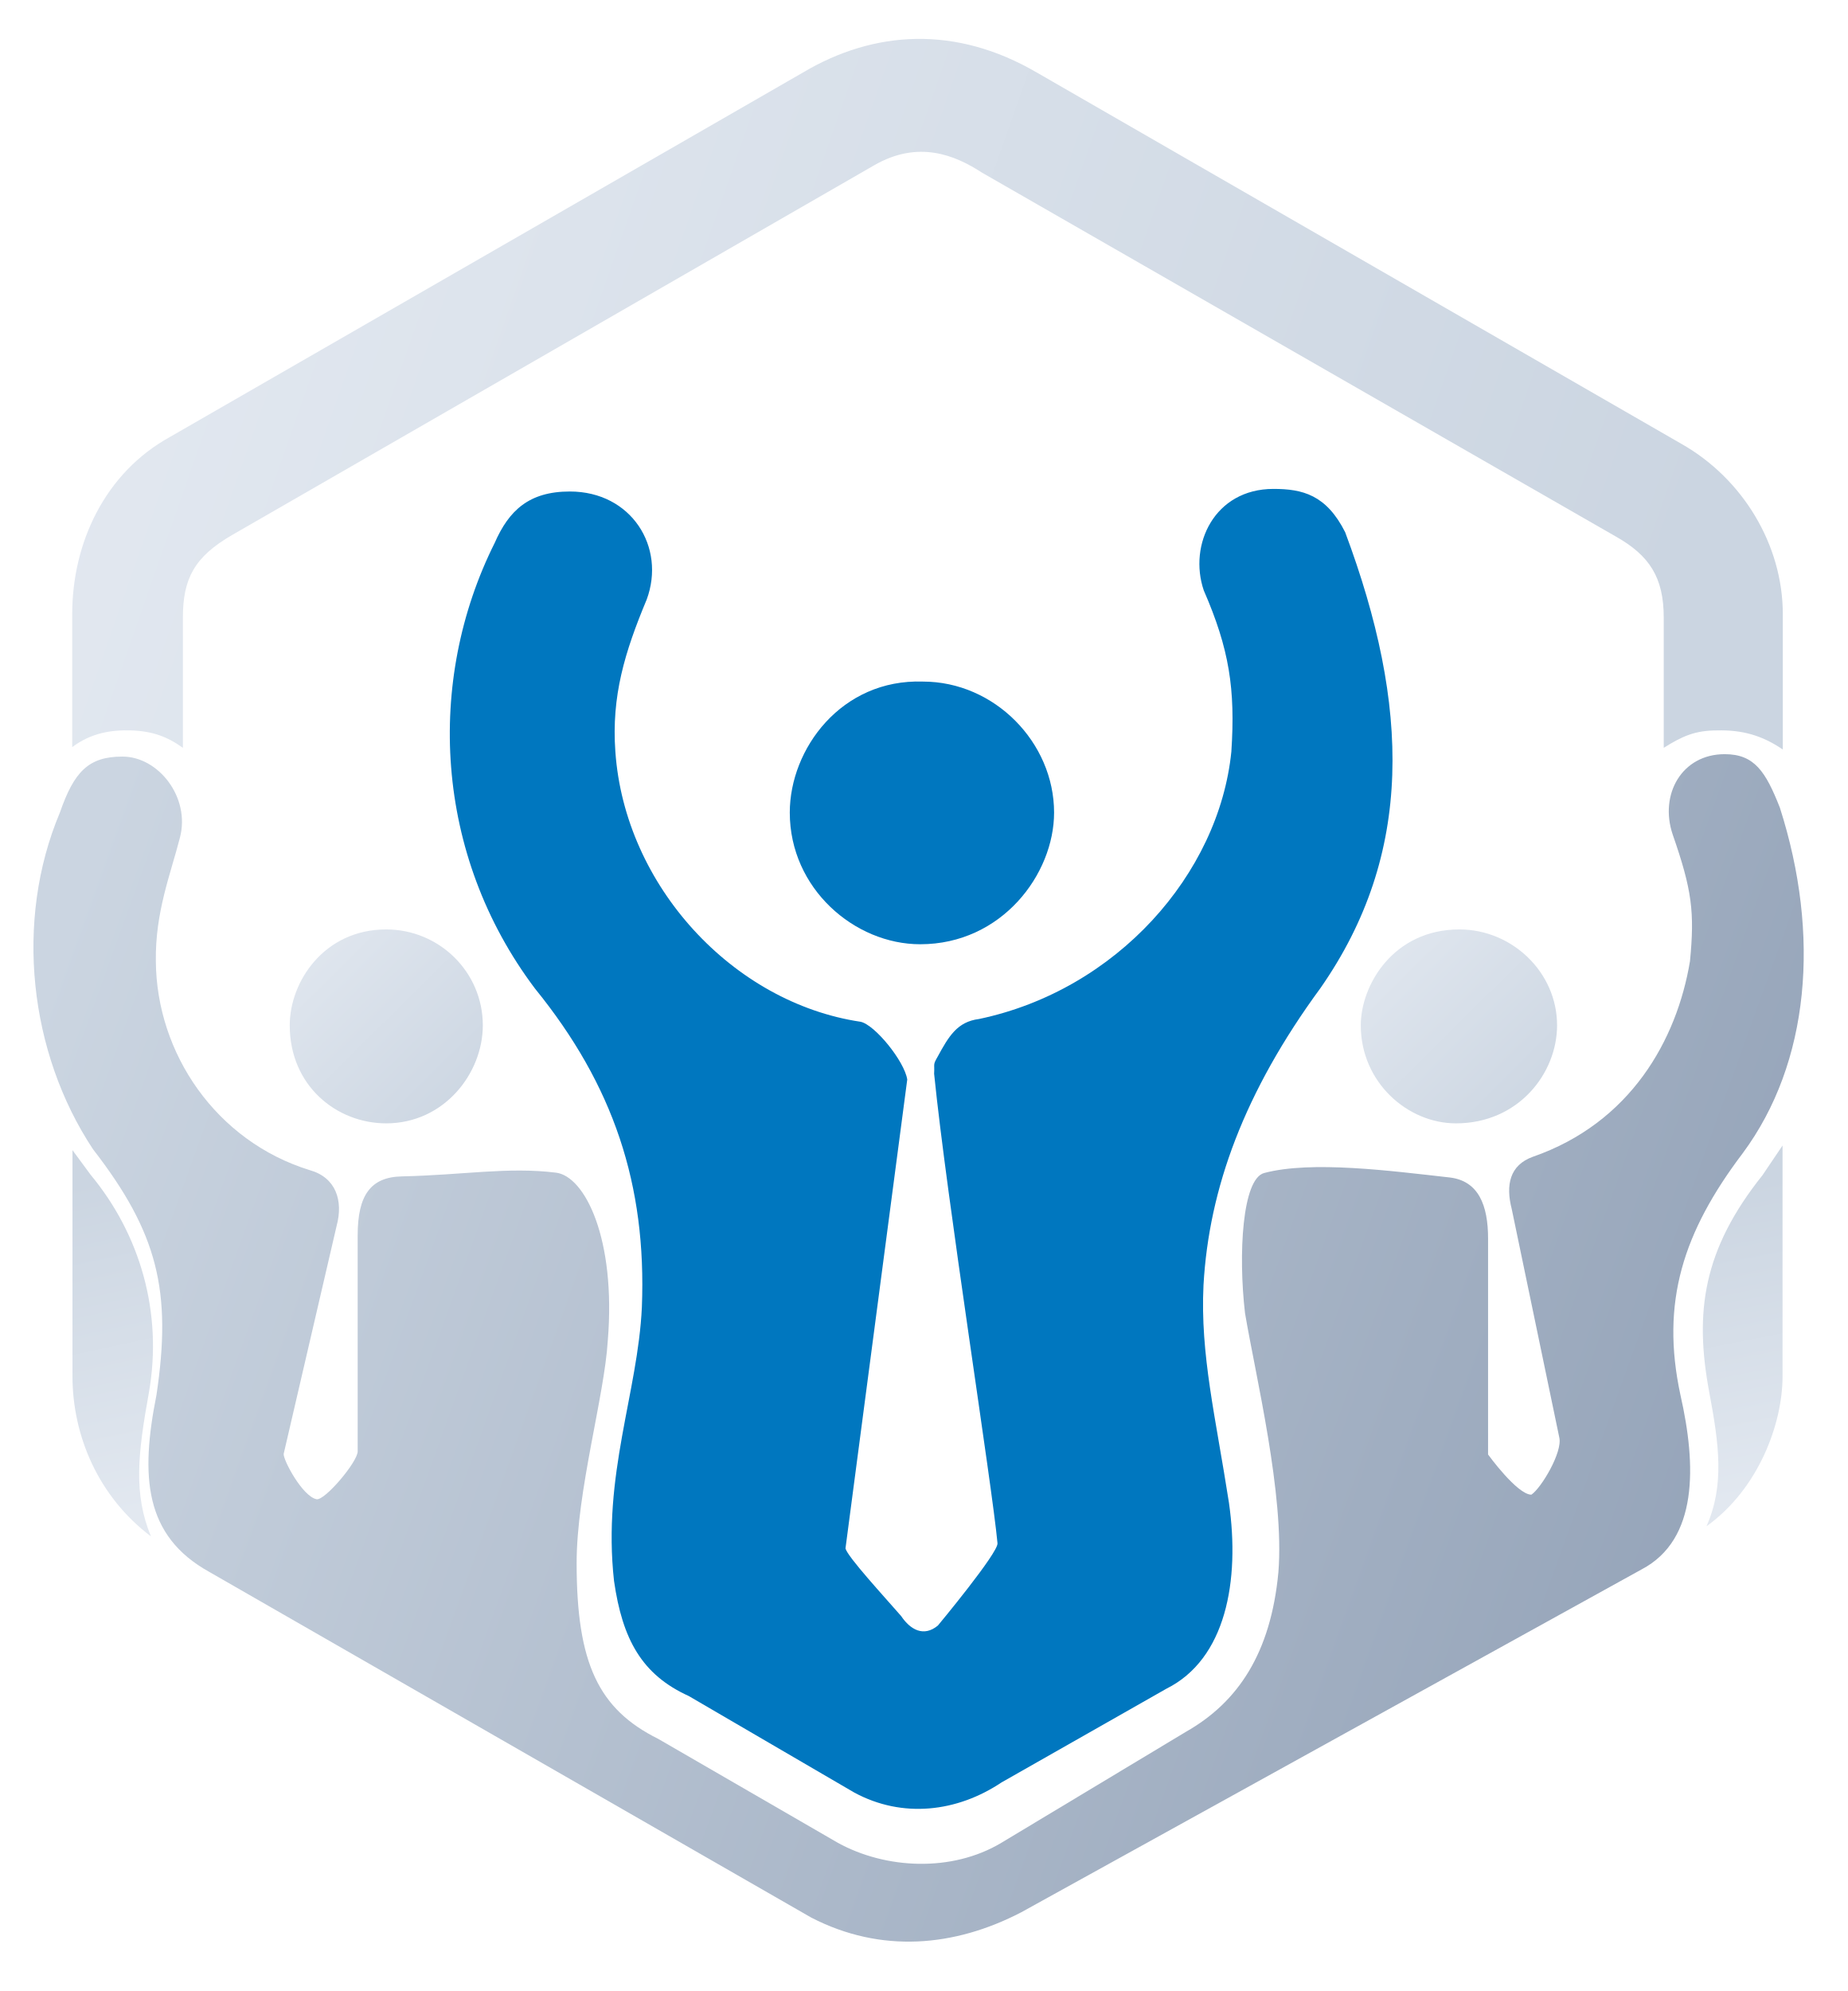
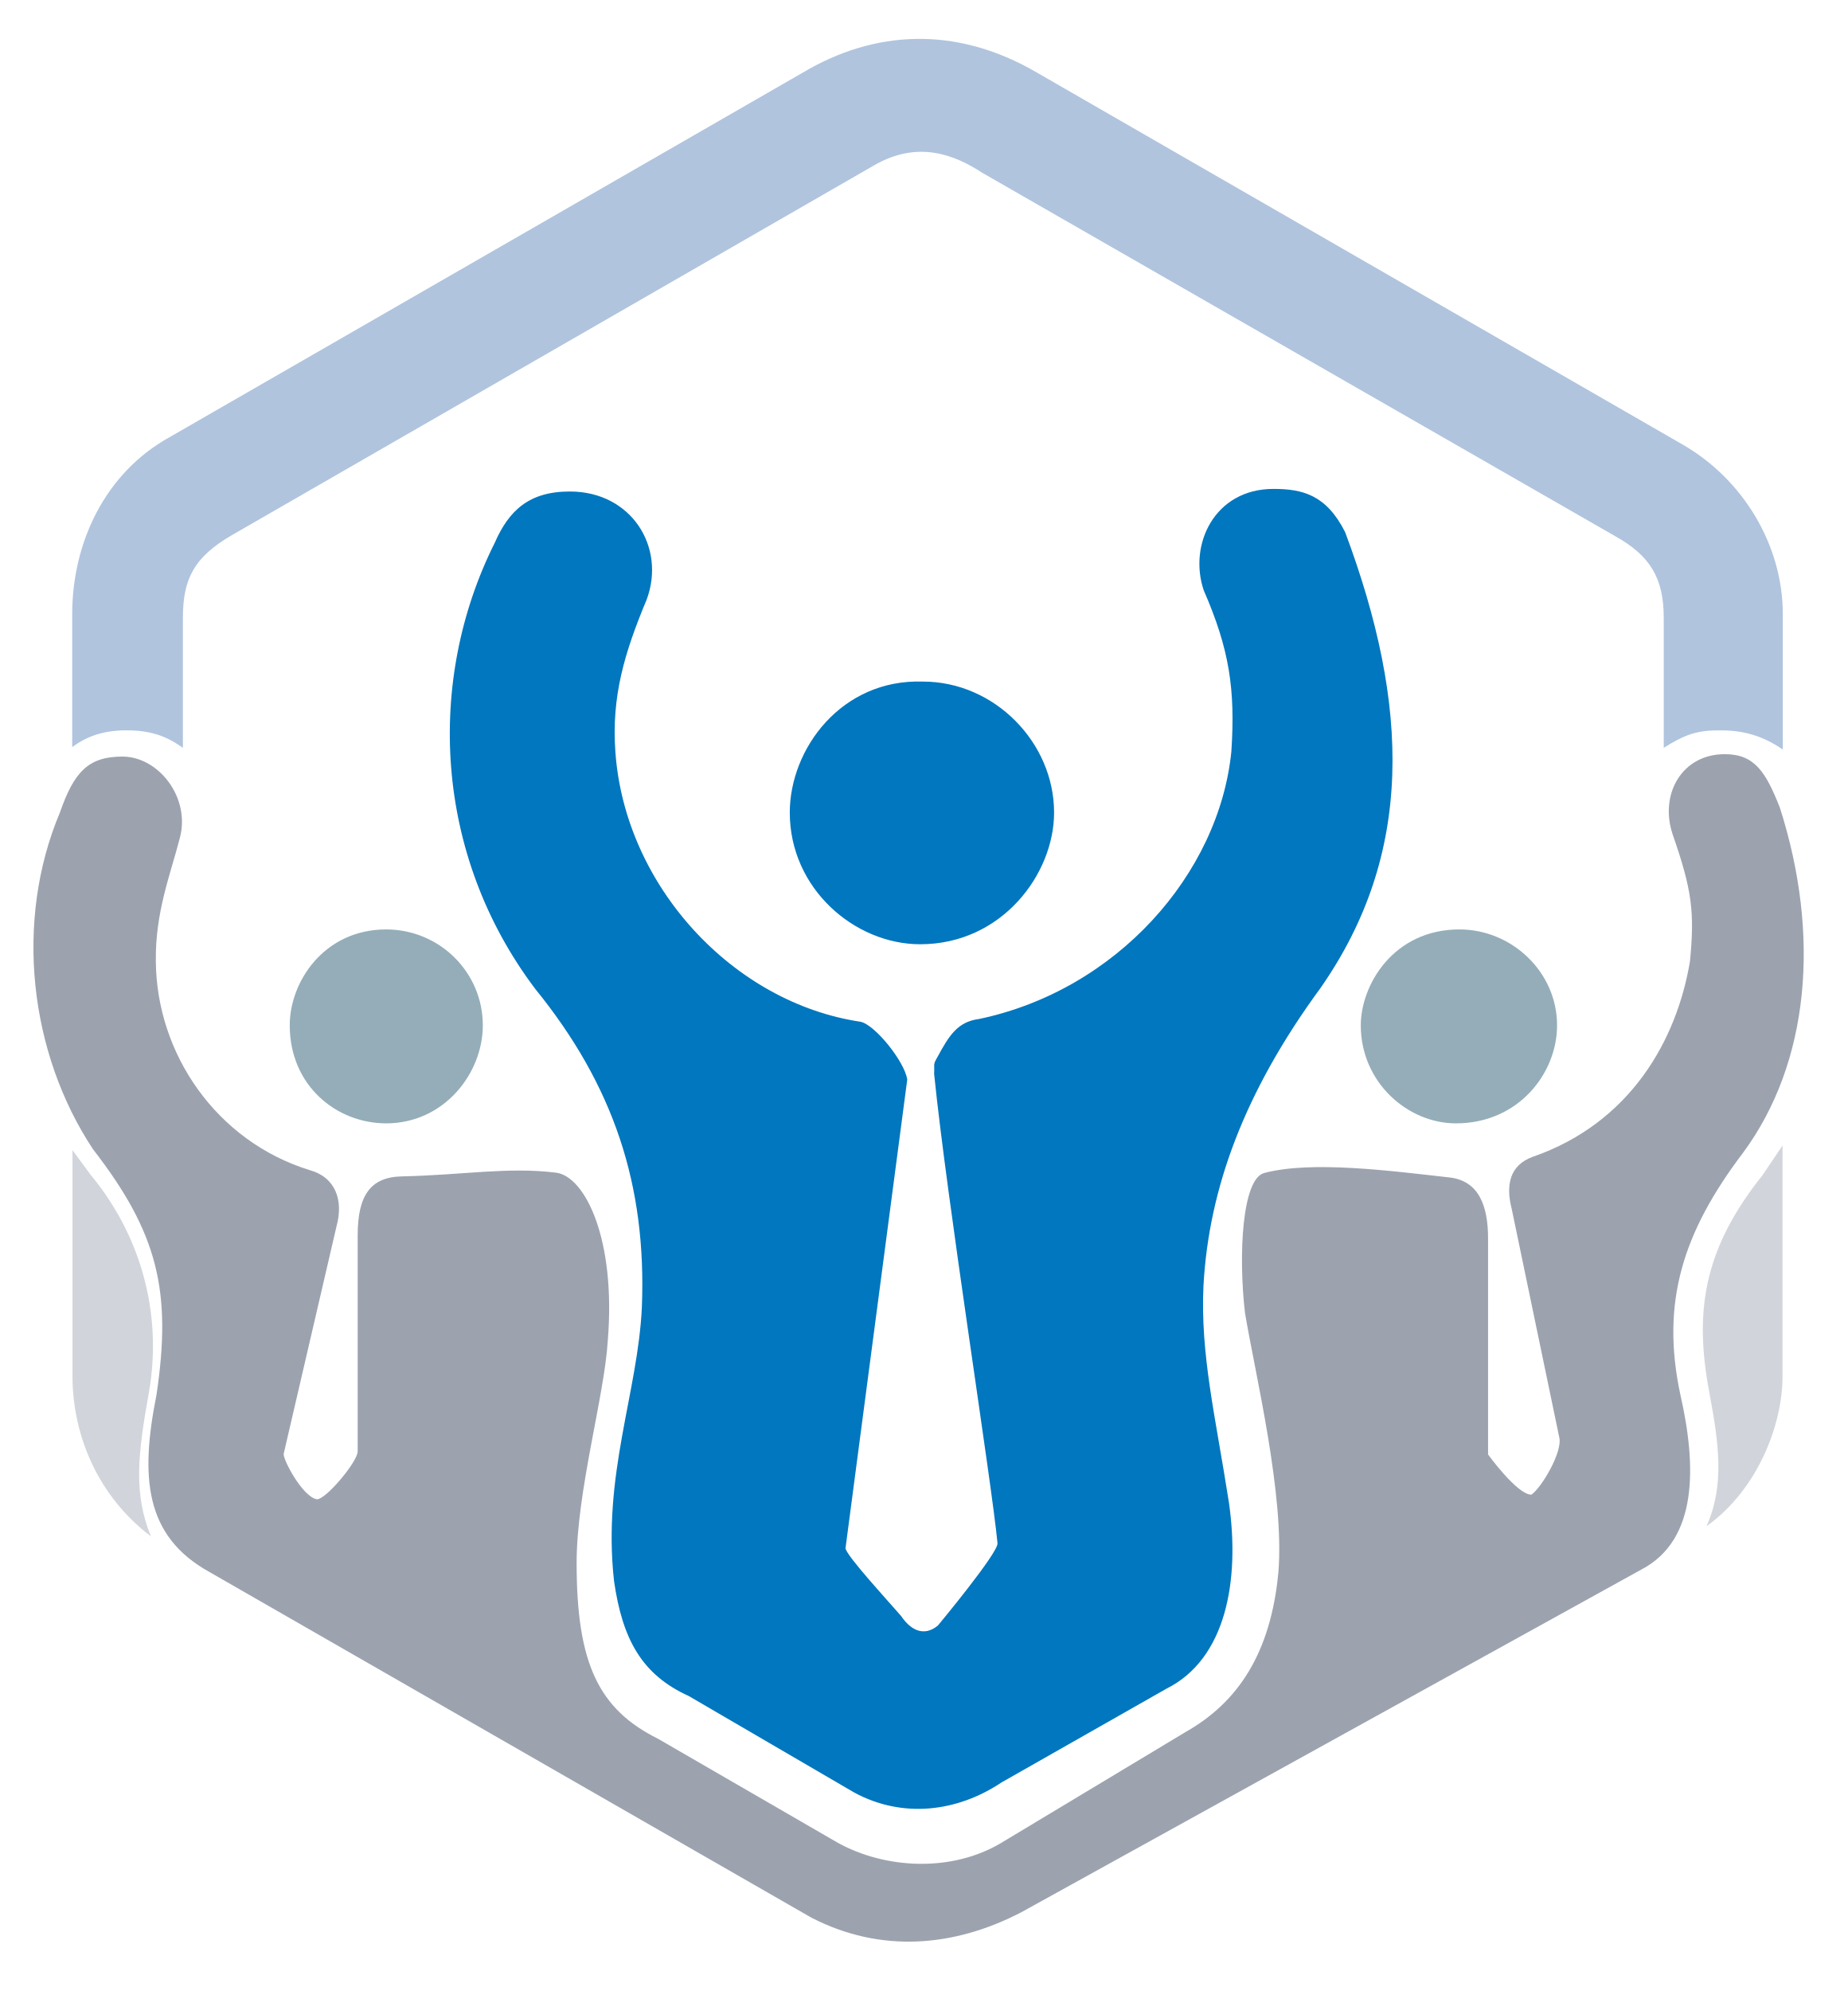
<svg xmlns="http://www.w3.org/2000/svg" width="207" height="223" fill="none" viewBox="0 0 207 223">
-   <path d="m188.4 49.73-72.25-41.61c-9.06-5.29-18.21-4.74-26.19 0l-70.9 40.81c-7.32 4.03-10.97 11.88-10.97 19.86v14.89c2.12-1.59 4.37-1.94 6.61-1.87 2.38 0.08 4.05 0.7 5.79 1.95v-14.58c0-4.34 1.26-6.8 5.52-9.26l71.93-41.41c4.95-2.85 9.07-1.13 12.08 0.83l70.98 40.74c3.8 2.14 5.39 4.6 5.39 9.1v14.58c2.12-1.33 3.53-1.95 5.99-1.95 2.78-0.07 5.03 0.55 7.35 2.14v-15.16c0-7.78-4.5-15.18-11.33-19.06z" fill="url(#paint0_linear_1_103)" />
-   <path d="m199.7 128.3-2.24 3.32c-6.68 8.36-7.65 15.35-5.97 24.32 1.1 5.85 1.72 10.43-0.31 15.01 5.85-4.19 8.52-11.51 8.52-16.78v-25.87z" fill="url(#paint1_linear_1_103)" />
-   <path d="m8.12 127.8v26.34c0 6.72 2.93 13.52 8.79 17.94-1.95-4.73-1.49-9.15-0.23-16.09 1.59-9.05-1.04-17.8-6.52-24.4l-2.04-2.77v-1.02z" fill="url(#paint2_linear_1_103)" />
-   <path d="m199.4 90.46c-1.59-4.03-2.84-5.99-6.18-5.99-4.8 0-7.34 4.5-5.83 8.99 2.17 6.23 2.47 8.69 1.94 14.2-1.47 8.82-6.66 18.11-17.62 21.91-2.58 0.94-3.04 3.16-2.35 5.84l5.33 25.6c0.38 1.63-2.02 5.66-3.13 6.4-1.59 0-4.85-4.5-4.85-4.5v-24.19c0-3.7-1.05-6.46-4.31-6.84-6.61-0.74-15.44-1.91-20.77-0.5-2.46 0.65-2.92 9.09-2.15 15.69 1.18 7.02 4.44 20.34 3.74 29.02-0.85 9.05-4.51 14.56-10.36 17.88l-20.69 12.44c-5.56 3.32-12.96 2.93-18.29 0l-20.14-11.65c-6.68-3.32-9.14-8.44-9.14-19.69 0-8.06 3.11-18.67 3.49-24.9 0.94-11.41-2.56-18.45-5.82-18.83-5.41-0.66-10.36 0.27-17.26 0.42-3.5 0.08-4.94 2.12-4.94 6.61v24.19c0 1.17-3.66 5.51-4.6 5.36-1.59-0.31-3.76-4.42-3.69-5.08l5.93-25.53c0.77-2.84-0.08-5.43-3.01-6.25-10.49-3.24-17.17-13.07-17.24-23.4-0.08-5.51 1.65-9.75 2.7-13.85 1.18-4.49-2.4-9.07-6.44-9.07-3.81 0-5.42 1.69-7.01 6.27-5.11 12.13-3.45 26.9 3.71 37.71 7.26 9.37 8.85 15.9 7.11 27.52-1.82 9.13-1.36 15.78 5.9 19.81l67.46 38.73c7.82 4.03 16.03 3.29 23.51-0.59l69.51-38.41c6.34-3.33 6.15-11.62 4.35-19.54-2.24-10.41 0.31-18.26 6.99-27.09 7.48-10.1 8.73-24.38 4.15-38.69z" fill="url(#paint3_linear_1_103)" />
-   <path d="m43.26 104.1c-6.92 0-10.8 5.82-10.8 10.74 0 6.78 5.26 10.98 10.8 10.98 6.49 0 10.83-5.59 10.83-10.98 0-5.97-4.88-10.74-10.83-10.74z" fill="url(#paint4_linear_1_103)" />
-   <path d="m163.5 104.1c-7.4 0-11.05 6.23-11.05 10.74 0 6.39 5.25 10.98 10.66 10.98 6.99 0 11.33-5.59 11.33-10.98 0-5.97-5.07-10.74-10.94-10.74z" fill="url(#paint5_linear_1_103)" />
+   <path d="m188.4 49.73-72.25-41.61c-9.06-5.29-18.21-4.74-26.19 0l-70.9 40.81c-7.32 4.03-10.97 11.88-10.97 19.86v14.89c2.12-1.59 4.37-1.94 6.61-1.87 2.38 0.08 4.05 0.7 5.79 1.95v-14.58c0-4.34 1.26-6.8 5.52-9.26l71.93-41.41c4.95-2.85 9.07-1.13 12.08 0.83l70.98 40.74c3.8 2.14 5.39 4.6 5.39 9.1v14.58c2.12-1.33 3.53-1.95 5.99-1.95 2.78-0.07 5.03 0.55 7.35 2.14v-15.16c0-7.78-4.5-15.18-11.33-19.06z" fill="#B0C4DE" />
+   <path d="m199.7 128.3-2.24 3.32c-6.68 8.36-7.65 15.35-5.97 24.32 1.1 5.85 1.72 10.43-0.31 15.01 5.85-4.19 8.52-11.51 8.52-16.78v-25.87z" fill="#D1D5DB" />
+   <path d="m8.12 127.8v26.34c0 6.72 2.93 13.52 8.79 17.94-1.95-4.73-1.49-9.15-0.23-16.09 1.59-9.05-1.04-17.8-6.52-24.4l-2.04-2.77v-1.02z" fill="#D1D5DB" />
+   <path d="m199.4 90.46c-1.59-4.03-2.84-5.99-6.18-5.99-4.8 0-7.34 4.5-5.83 8.99 2.17 6.23 2.47 8.69 1.94 14.2-1.47 8.82-6.66 18.11-17.62 21.91-2.58 0.94-3.04 3.16-2.35 5.84l5.33 25.6c0.38 1.63-2.02 5.66-3.13 6.4-1.59 0-4.85-4.5-4.85-4.5v-24.19c0-3.7-1.05-6.46-4.31-6.84-6.61-0.74-15.44-1.91-20.77-0.5-2.46 0.65-2.92 9.09-2.15 15.69 1.18 7.02 4.44 20.34 3.74 29.02-0.85 9.05-4.51 14.56-10.36 17.88l-20.69 12.44c-5.56 3.32-12.96 2.93-18.29 0l-20.14-11.65c-6.68-3.32-9.14-8.44-9.14-19.69 0-8.06 3.11-18.67 3.49-24.9 0.94-11.41-2.56-18.45-5.82-18.83-5.41-0.66-10.36 0.27-17.26 0.42-3.5 0.08-4.94 2.12-4.94 6.61v24.19c0 1.17-3.66 5.51-4.6 5.36-1.59-0.31-3.76-4.42-3.69-5.08l5.93-25.53c0.77-2.84-0.08-5.43-3.01-6.25-10.49-3.24-17.17-13.07-17.24-23.4-0.08-5.51 1.65-9.75 2.7-13.85 1.18-4.49-2.4-9.07-6.44-9.07-3.81 0-5.42 1.69-7.01 6.27-5.11 12.13-3.45 26.9 3.71 37.71 7.26 9.37 8.85 15.9 7.11 27.52-1.82 9.13-1.36 15.78 5.9 19.81l67.46 38.73c7.82 4.03 16.03 3.29 23.51-0.59l69.51-38.41c6.34-3.33 6.15-11.62 4.35-19.54-2.24-10.41 0.31-18.26 6.99-27.09 7.48-10.1 8.73-24.38 4.15-38.69z" fill="#9CA3AF" />
+   <path d="m43.26 104.1c-6.92 0-10.8 5.82-10.8 10.74 0 6.78 5.26 10.98 10.8 10.98 6.49 0 10.83-5.59 10.83-10.98 0-5.97-4.88-10.74-10.83-10.74z" fill="#94ADB9" />
+   <path d="m163.5 104.1c-7.4 0-11.05 6.23-11.05 10.74 0 6.39 5.25 10.98 10.66 10.98 6.99 0 11.33-5.59 11.33-10.98 0-5.97-5.07-10.74-10.94-10.74z" fill="#94ADB9" />
  <path d="m103.4 76.34c-9.14-0.31-14.92 7.54-14.92 14.67 0 8.52 7.26 14.75 14.61 14.75 9.14 0 15-7.85 15-14.75 0-7.85-6.68-14.67-14.69-14.67z" fill="#0077BF" />
  <path d="m150.7 59.61c-2.11-4.19-4.78-4.85-8.04-4.85-6.6 0-9.54 6.25-7.8 11.37 2.86 6.56 3.55 11.05 3.09 18.06-1.39 13.72-12.85 26.7-28.26 29.94-2.46 0.31-3.4 1.94-4.66 4.25-0.54 0.94-0.31 0.71-0.38 1.88 1.41 14 6.49 46.02 7.1 52.58 0.15 1.02-6.68 9.23-6.68 9.23-1.59 1.31-3.08 0.47-4.11-1.06-1.87-2.15-6.01-6.64-6.24-7.58l6.92-52.52c-0.31-2.05-3.65-6.16-5.24-6.47-14.28-2.13-26.41-15.22-27.46-30.25-0.45-6.23 1.05-11.15 3.51-17.04 2.17-5.87-1.71-12.1-8.61-12.1-4.58 0-6.83 2.13-8.42 5.76-7.73 15.45-6.79 34.9 4.52 49.92 8.78 10.81 12.51 21.96 11.97 35.68-0.45 9.6-4.44 18.8-3.12 30.66 0.94 6.55 3.12 10.51 8.37 12.89l18.54 10.81c5.41 2.93 11.53 2.19 16.5-1.13l18.46-10.49c6.68-3.32 8.27-12.08 7.02-20.84-1.49-9.6-3.23-16.6-2.85-24.38 0.61-10.81 4.56-21.62 13.11-33.27 10.48-15.03 10.03-31.6 2.76-51.05z" fill="#0077BF" />
-   <defs>
-     <linearGradient id="paint0_linear_1_103" x1="18.89" x2="184.3" y1="17.93" y2="75.88" gradientUnits="userSpaceOnUse">
-       <stop stop-color="#E2E8F0" offset="0" />
-       <stop stop-color="#CBD5E1" offset="1" />
-     </linearGradient>
-     <linearGradient id="paint1_linear_1_103" x1="193.3" x2="199.8" y1="133.1" y2="166.8" gradientUnits="userSpaceOnUse">
-       <stop stop-color="#CBD5E1" offset="0" />
-       <stop stop-color="#E2E8F0" offset="1" />
-     </linearGradient>
-     <linearGradient id="paint2_linear_1_103" x1="8.119" x2="16.14" y1="132.7" y2="169.1" gradientUnits="userSpaceOnUse">
-       <stop stop-color="#CBD5E1" offset="0" />
-       <stop stop-color="#E2E8F0" offset="1" />
-     </linearGradient>
-     <linearGradient id="paint3_linear_1_103" x1="8.087" x2="199.9" y1="101.3" y2="170.5" gradientUnits="userSpaceOnUse">
-       <stop stop-color="#CBD5E1" offset="0" />
-       <stop stop-color="#94A3B8" offset="1" />
-     </linearGradient>
-     <linearGradient id="paint4_linear_1_103" x1="32.46" x2="53.29" y1="104.1" y2="125.2" gradientUnits="userSpaceOnUse">
-       <stop stop-color="#E2E8F0" offset="0" />
-       <stop stop-color="#CBD5E1" offset="1" />
-     </linearGradient>
-     <linearGradient id="paint5_linear_1_103" x1="152.4" x2="173.8" y1="104.1" y2="125.7" gradientUnits="userSpaceOnUse">
-       <stop stop-color="#E2E8F0" offset="0" />
-       <stop stop-color="#CBD5E1" offset="1" />
-     </linearGradient>
-   </defs>
</svg>
